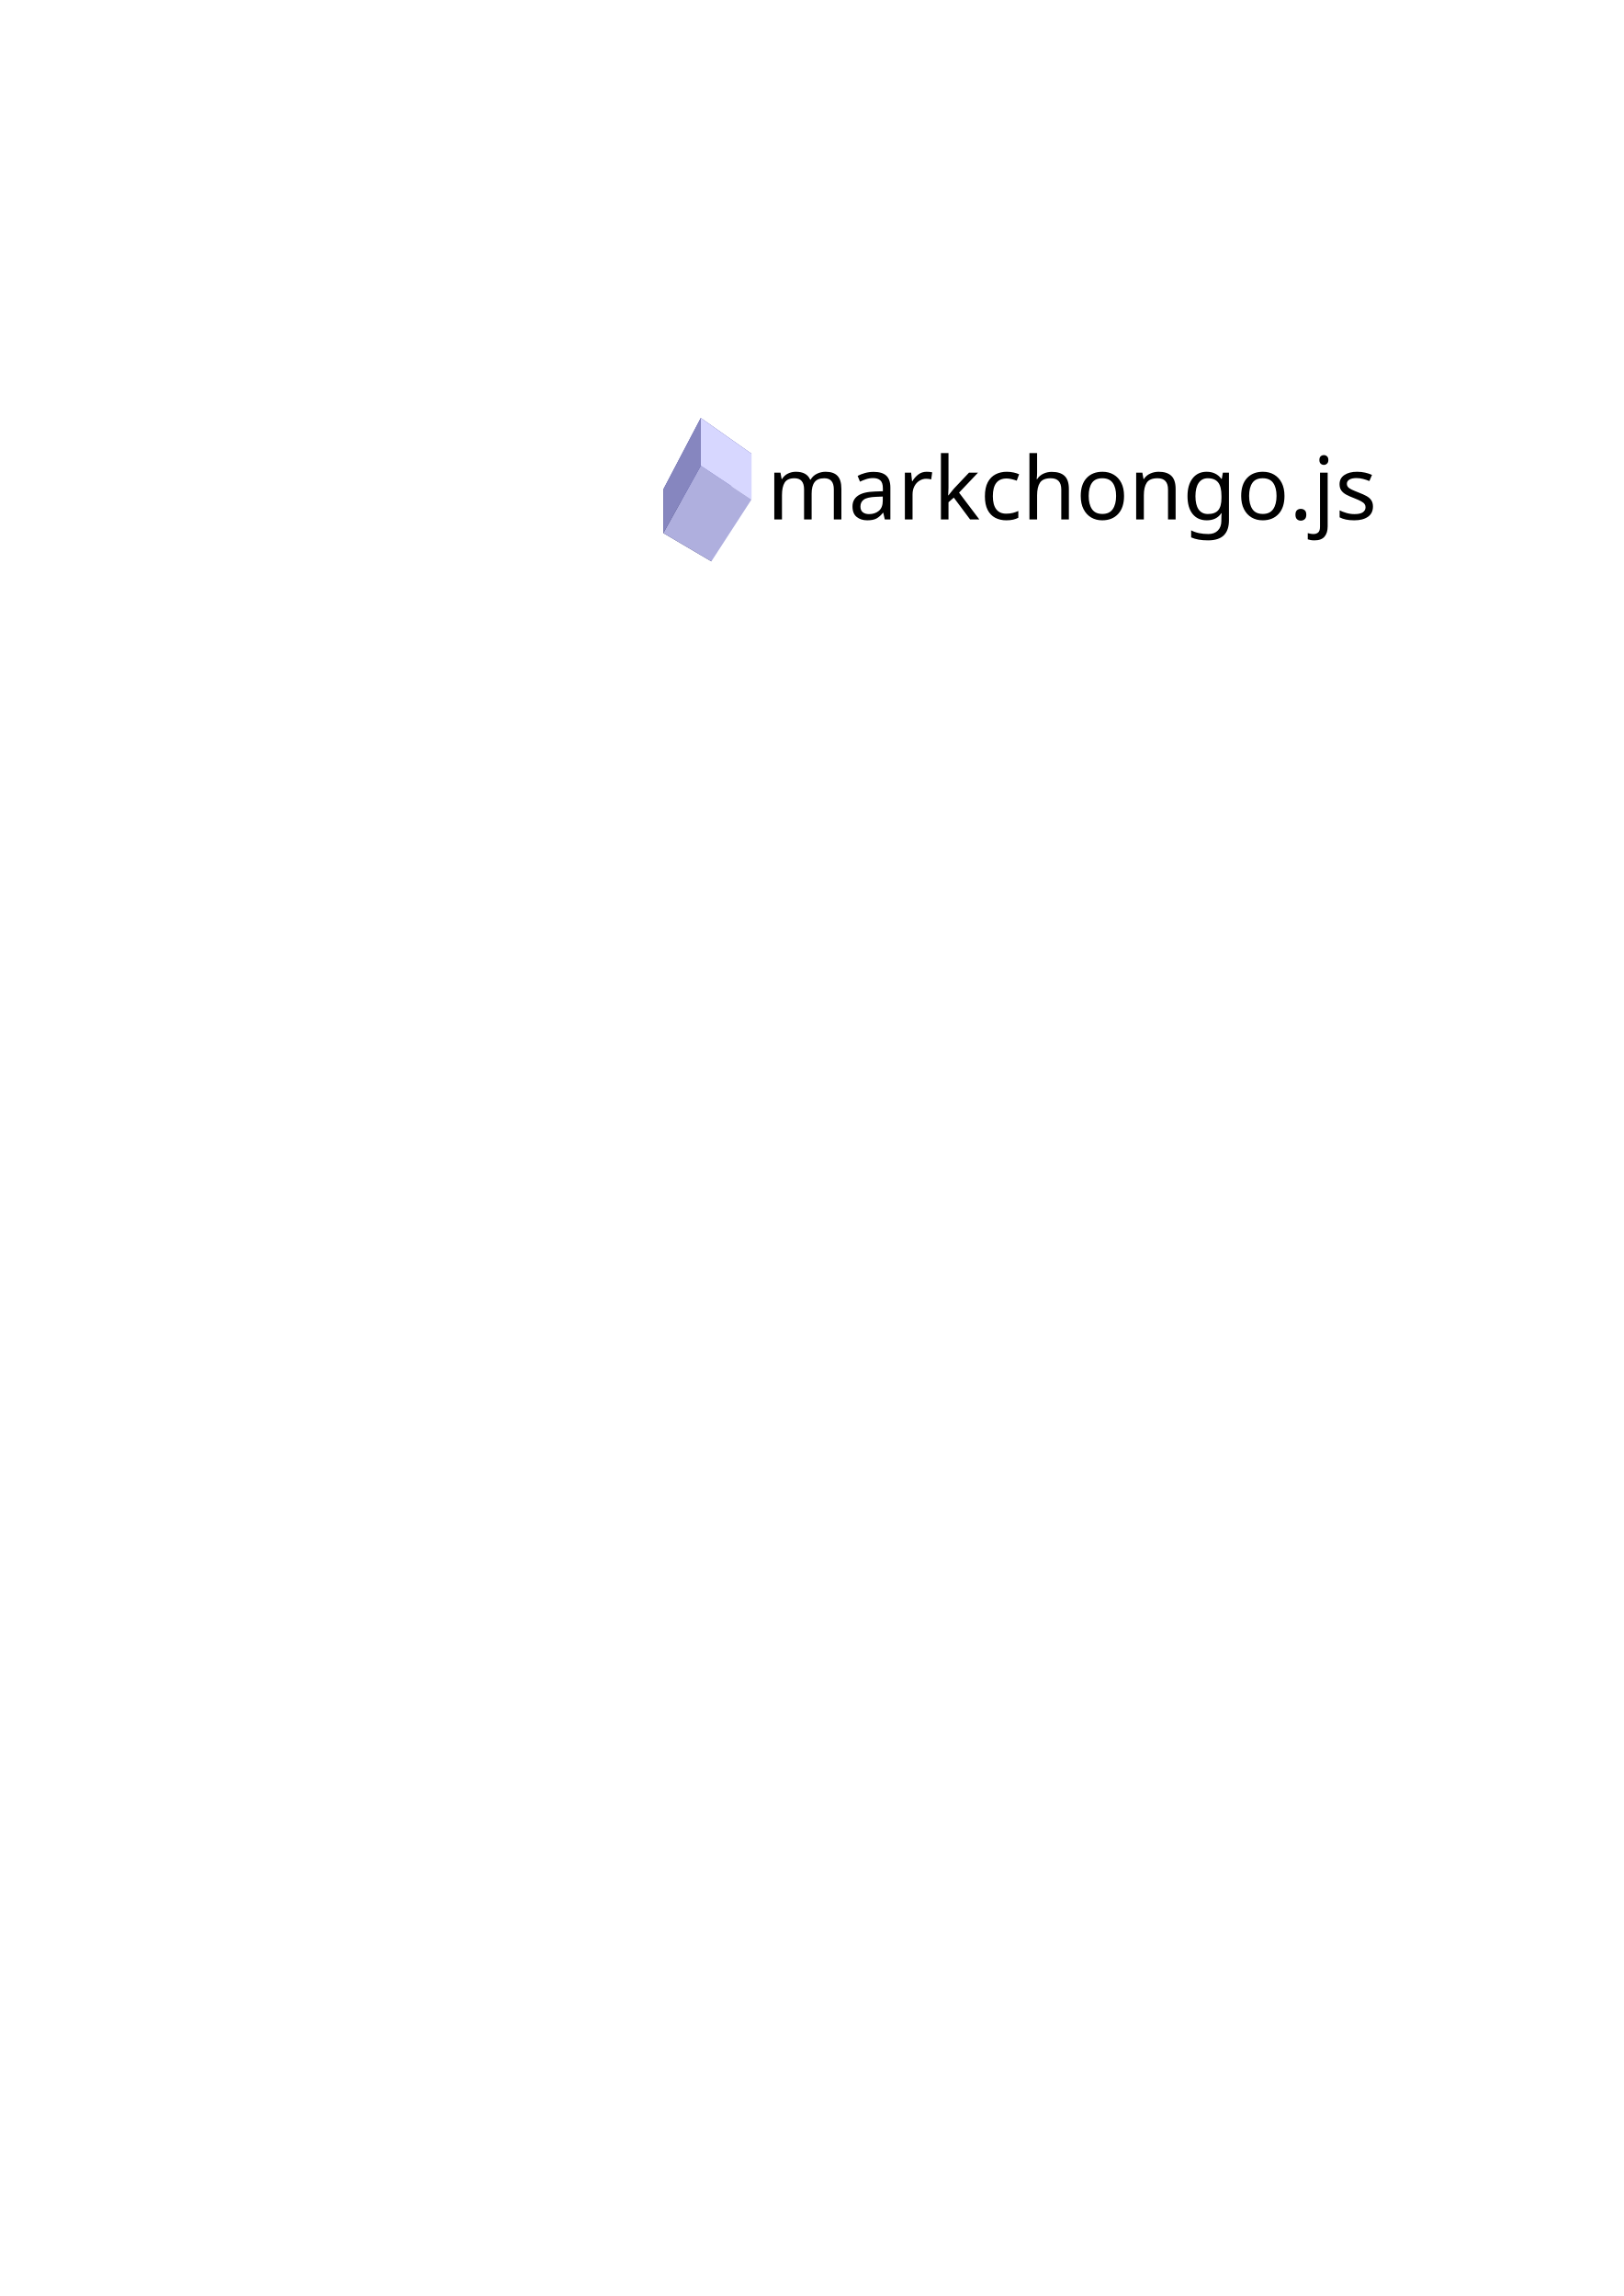
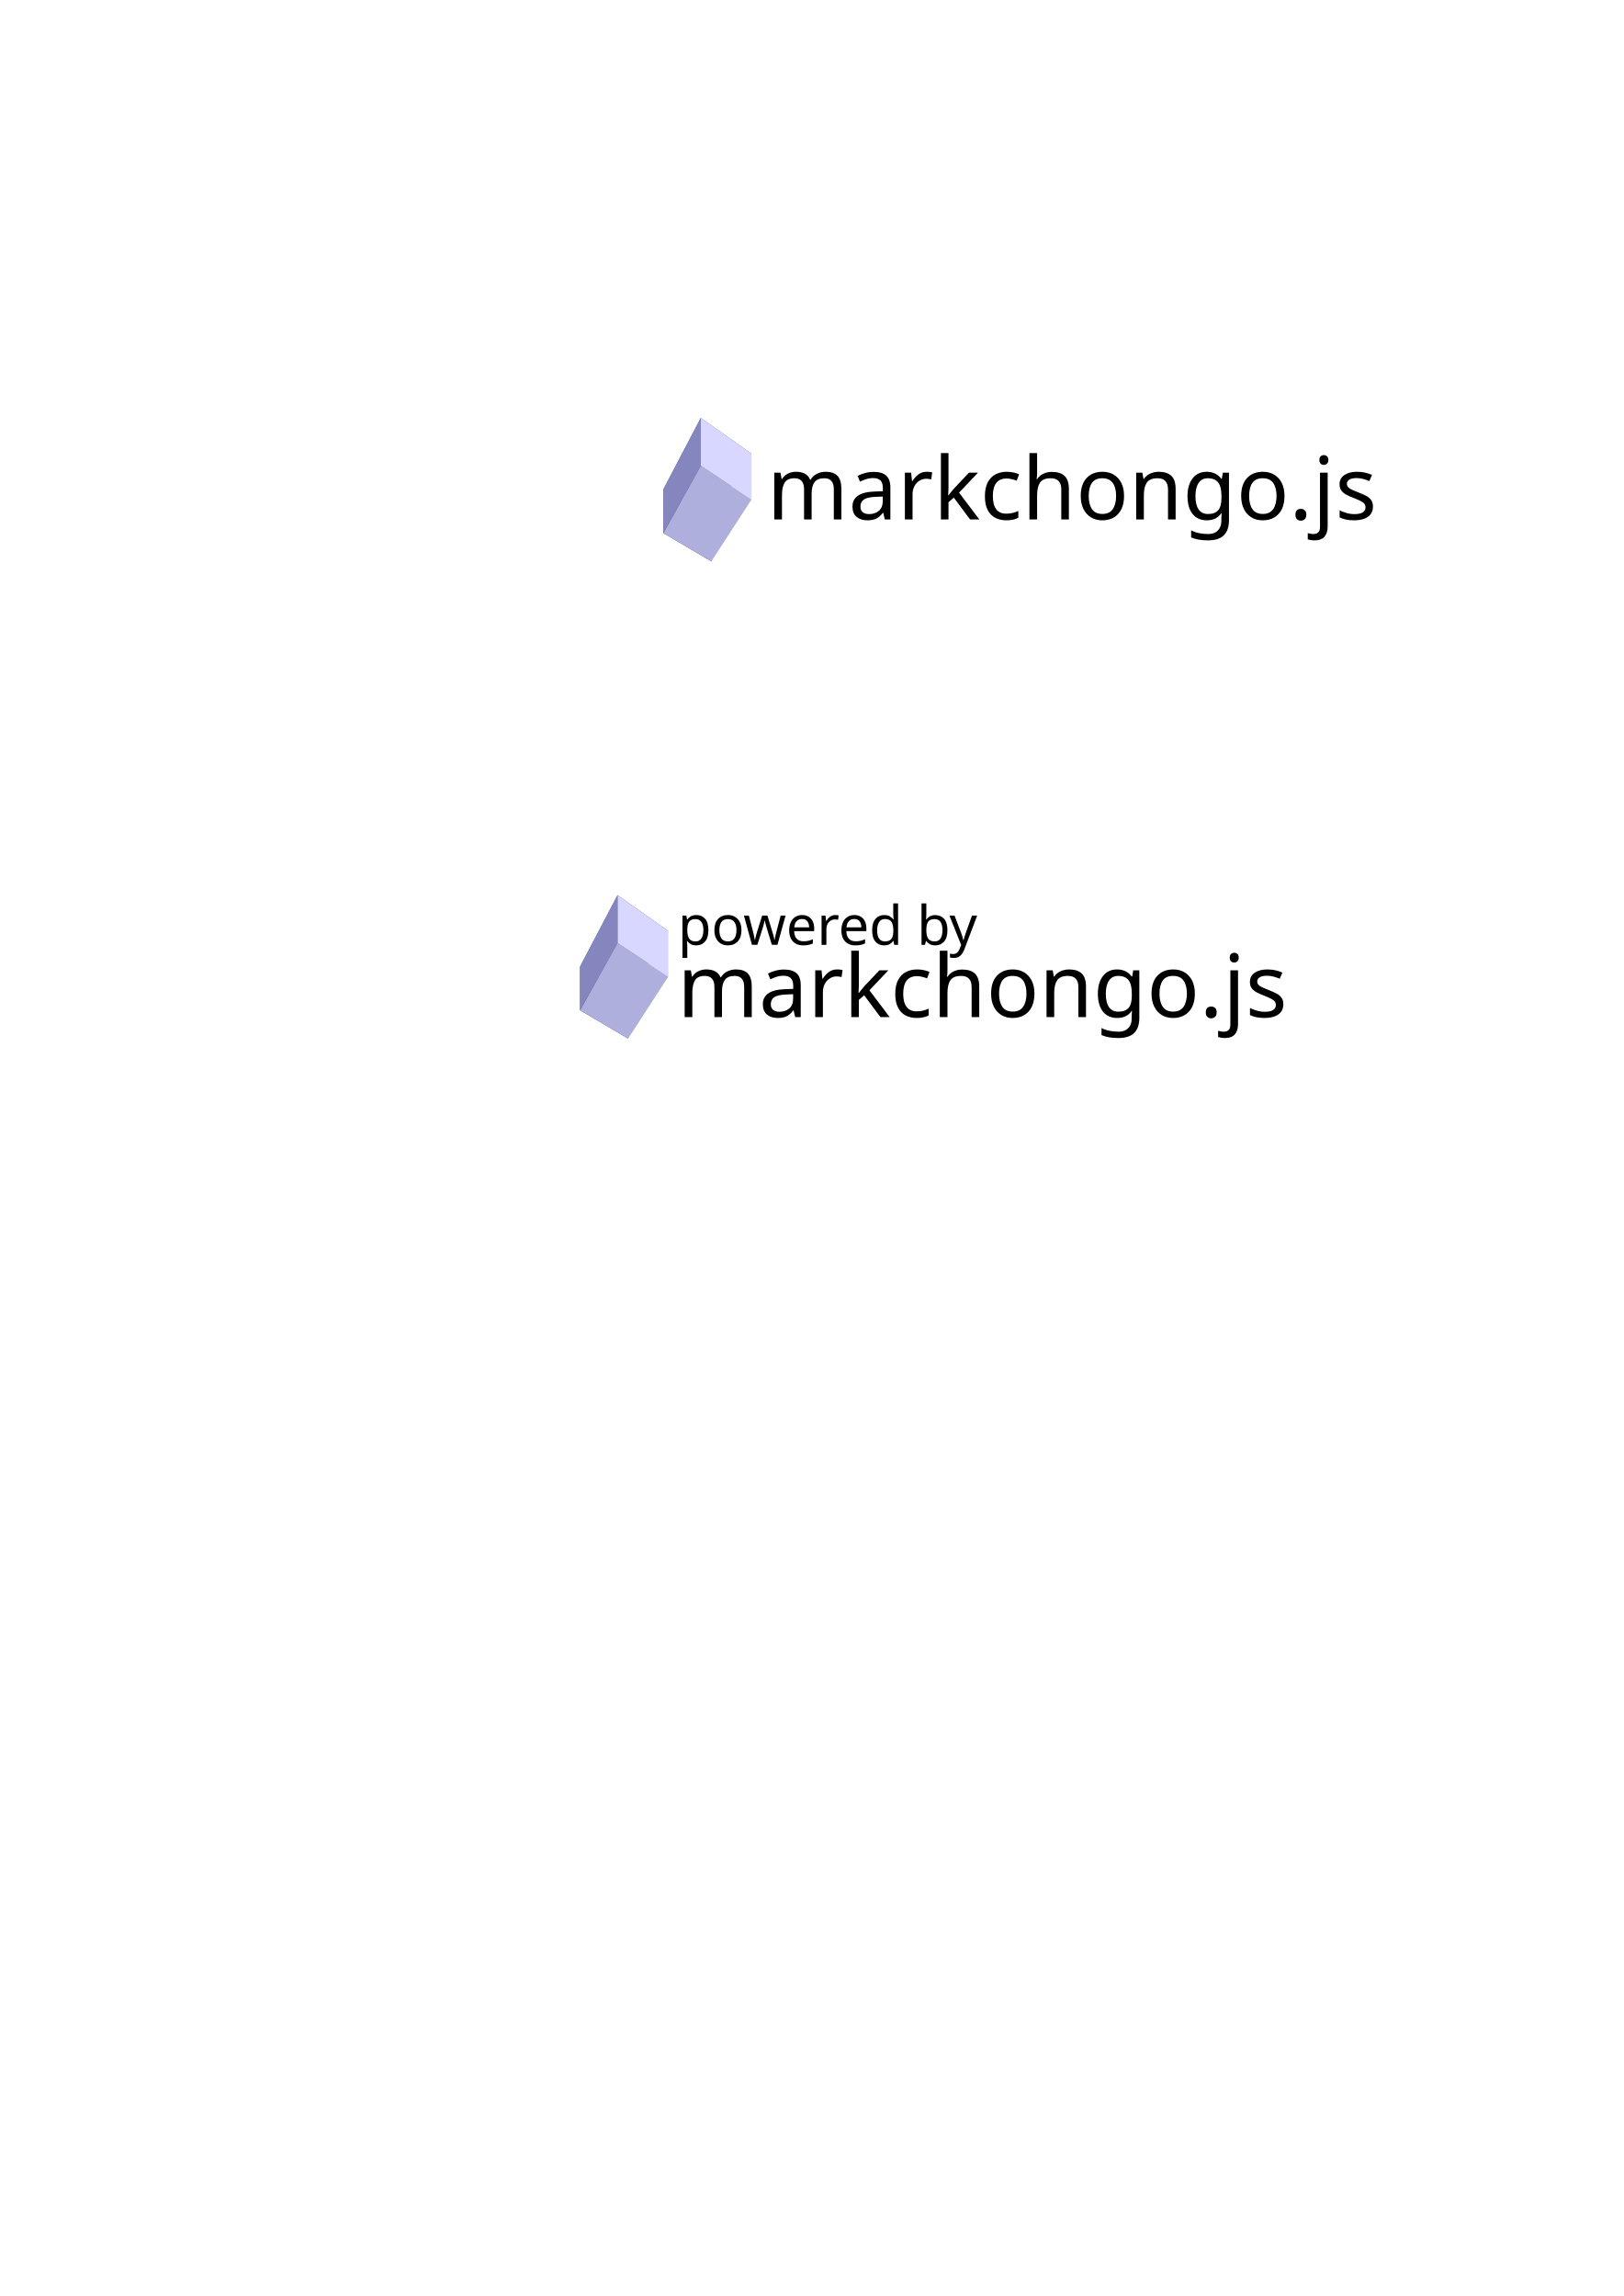
<svg xmlns="http://www.w3.org/2000/svg" width="210mm" height="297mm" viewBox="0 0 744.094 1052.362" id="svg2" version="1.1">
  <defs id="defs4">
    </defs>
  <g id="layer1">
    <text xml:space="preserve" style="font-style:normal;font-weight:normal;font-size:40px;line-height:125%;font-family:sans-serif;letter-spacing:0px;word-spacing:0px;fill:#000000;fill-opacity:1;stroke:none;stroke-width:1px;stroke-linecap:butt;stroke-linejoin:miter;stroke-opacity:1" x="351.429" y="238.076" id="text3336">
      <tspan id="tspan3338" x="351.429" y="238.076" style="-inkscape-font-specification:Montserrat;font-family:Montserrat;font-weight:normal;font-style:normal;font-stretch:normal;font-variant:normal">markchongo.js</tspan>
    </text>
    <g id="g3342">
      <path id="path3354" style="fill:#e9e9ff;fill-rule:evenodd;stroke:none;stroke-width:1px;stroke-linecap:butt;stroke-linejoin:round;stroke-opacity:1" d="m 325.976,238.047 18.405,-30.099 0,20.982 -18.405,28.377 z" points="344.381,207.947 344.381,228.929 325.976,257.307 325.976,238.047 " />
      <path id="path3344" style="fill:#353564;fill-rule:evenodd;stroke:none;stroke-width:1px;stroke-linecap:butt;stroke-linejoin:round;stroke-opacity:1" d="m 303.975,224.286 0,20.047 22.001,12.973 0,-19.26 z" points="303.975,244.333 325.976,257.307 325.976,238.047 303.975,224.286 " />
      <path id="path3346" style="fill:#4d4d9f;fill-rule:evenodd;stroke:none;stroke-width:1px;stroke-linecap:butt;stroke-linejoin:round;stroke-opacity:1" d="m 303.975,224.286 17.173,-32.73 23.234,16.391 -18.405,30.099 z" points="321.147,191.556 344.381,207.947 325.976,238.047 303.975,224.286 " />
      <path id="path3352" style="fill:#afafde;fill-rule:evenodd;stroke:none;stroke-width:1px;stroke-linecap:butt;stroke-linejoin:round;stroke-opacity:1" d="m 303.975,244.333 17.173,-30.857 23.234,15.453 -18.405,28.377 z" points="321.147,213.476 344.381,228.929 325.976,257.307 303.975,244.333 " />
      <path id="path3350" style="fill:#d7d7ff;fill-rule:evenodd;stroke:none;stroke-width:1px;stroke-linecap:butt;stroke-linejoin:round;stroke-opacity:1" d="m 321.147,191.556 0,21.92 23.234,15.453 0,-20.982 z" points="321.147,213.476 344.381,228.929 344.381,207.947 321.147,191.556 " />
      <path id="path3348" style="fill:#8686bf;fill-rule:evenodd;stroke:none;stroke-width:1px;stroke-linecap:butt;stroke-linejoin:round;stroke-opacity:1" d="m 303.975,224.286 17.173,-32.73 0,21.92 -17.173,30.857 z" points="321.147,191.556 321.147,213.476 303.975,244.333 303.975,224.286 " />
    </g>
+     <text xml:space="preserve" style="font-style:normal;font-weight:normal;font-size:40px;line-height:125%;font-family:sans-serif;letter-spacing:0px;word-spacing:0px;fill:#000000;fill-opacity:1;stroke:none;stroke-width:1px;stroke-linecap:butt;stroke-linejoin:miter;stroke-opacity:1" x="310.35" y="466.18" id="text3336-3">
+       <tspan id="tspan3338-8" x="310.35" y="466.18" style="font-style:normal;font-variant:normal;font-weight:normal;font-stretch:normal;font-family:Montserrat;-inkscape-font-specification:Montserrat">markchongo.js</tspan>
+     </text>
+     <g id="g3342-8">
+       <path id="path3354-5" style="fill:#e9e9ff;fill-rule:evenodd;stroke:none;stroke-width:1px;stroke-linecap:butt;stroke-linejoin:round;stroke-opacity:1" d="m 287.826,456.767 18.405,-30.099 0,20.982 -18.405,28.377 z" points="306.231,426.667 306.231,447.649 287.826,476.027 287.826,456.767 " />
+       <path id="path3344-2" style="fill:#353564;fill-rule:evenodd;stroke:none;stroke-width:1px;stroke-linecap:butt;stroke-linejoin:round;stroke-opacity:1" d="m 265.825,443.006 0,20.047 22.001,12.973 0,-19.26 z" points="265.825,463.053 287.826,476.027 287.826,456.767 265.825,443.006 " />
+       <path id="path3346-3" style="fill:#4d4d9f;fill-rule:evenodd;stroke:none;stroke-width:1px;stroke-linecap:butt;stroke-linejoin:round;stroke-opacity:1" d="m 265.825,443.006 17.173,-32.73 23.234,16.391 -18.405,30.099 z" points="282.997,410.276 306.231,426.667 287.826,456.767 265.825,443.006 " />
+       <path id="path3352-5" style="fill:#afafde;fill-rule:evenodd;stroke:none;stroke-width:1px;stroke-linecap:butt;stroke-linejoin:round;stroke-opacity:1" d="m 265.825,463.053 17.173,-30.857 23.234,15.453 -18.405,28.377 z" points="282.997,432.196 306.231,447.649 287.826,476.027 265.825,463.053 " />
+       <path id="path3350-5" style="fill:#d7d7ff;fill-rule:evenodd;stroke:none;stroke-width:1px;stroke-linecap:butt;stroke-linejoin:round;stroke-opacity:1" d="m 282.997,410.276 0,21.92 23.234,15.453 0,-20.982 z" points="282.997,432.196 306.231,447.649 306.231,426.667 282.997,410.276 " />
+       <path id="path3348-8" style="fill:#8686bf;fill-rule:evenodd;stroke:none;stroke-width:1px;stroke-linecap:butt;stroke-linejoin:round;stroke-opacity:1" d="m 265.825,443.006 17.173,-32.73 0,21.92 -17.173,30.857 z" points="282.997,410.276 282.997,432.196 265.825,463.053 265.825,443.006 " />
+     </g>
+     <text xml:space="preserve" style="font-style:normal;font-weight:normal;font-size:40px;line-height:125%;font-family:sans-serif;letter-spacing:0px;word-spacing:0px;fill:#000000;fill-opacity:1;stroke:none;stroke-width:1px;stroke-linecap:butt;stroke-linejoin:miter;stroke-opacity:1" x="310.631" y="433.062" id="text3336-3-1">
+       <tspan id="tspan3338-8-1" x="310.631" y="433.062" style="font-style:normal;font-variant:normal;font-weight:normal;font-stretch:normal;font-size:25px;font-family:Montserrat;-inkscape-font-specification:Montserrat">powered by</tspan>
+     </text>
  </g>
</svg>
